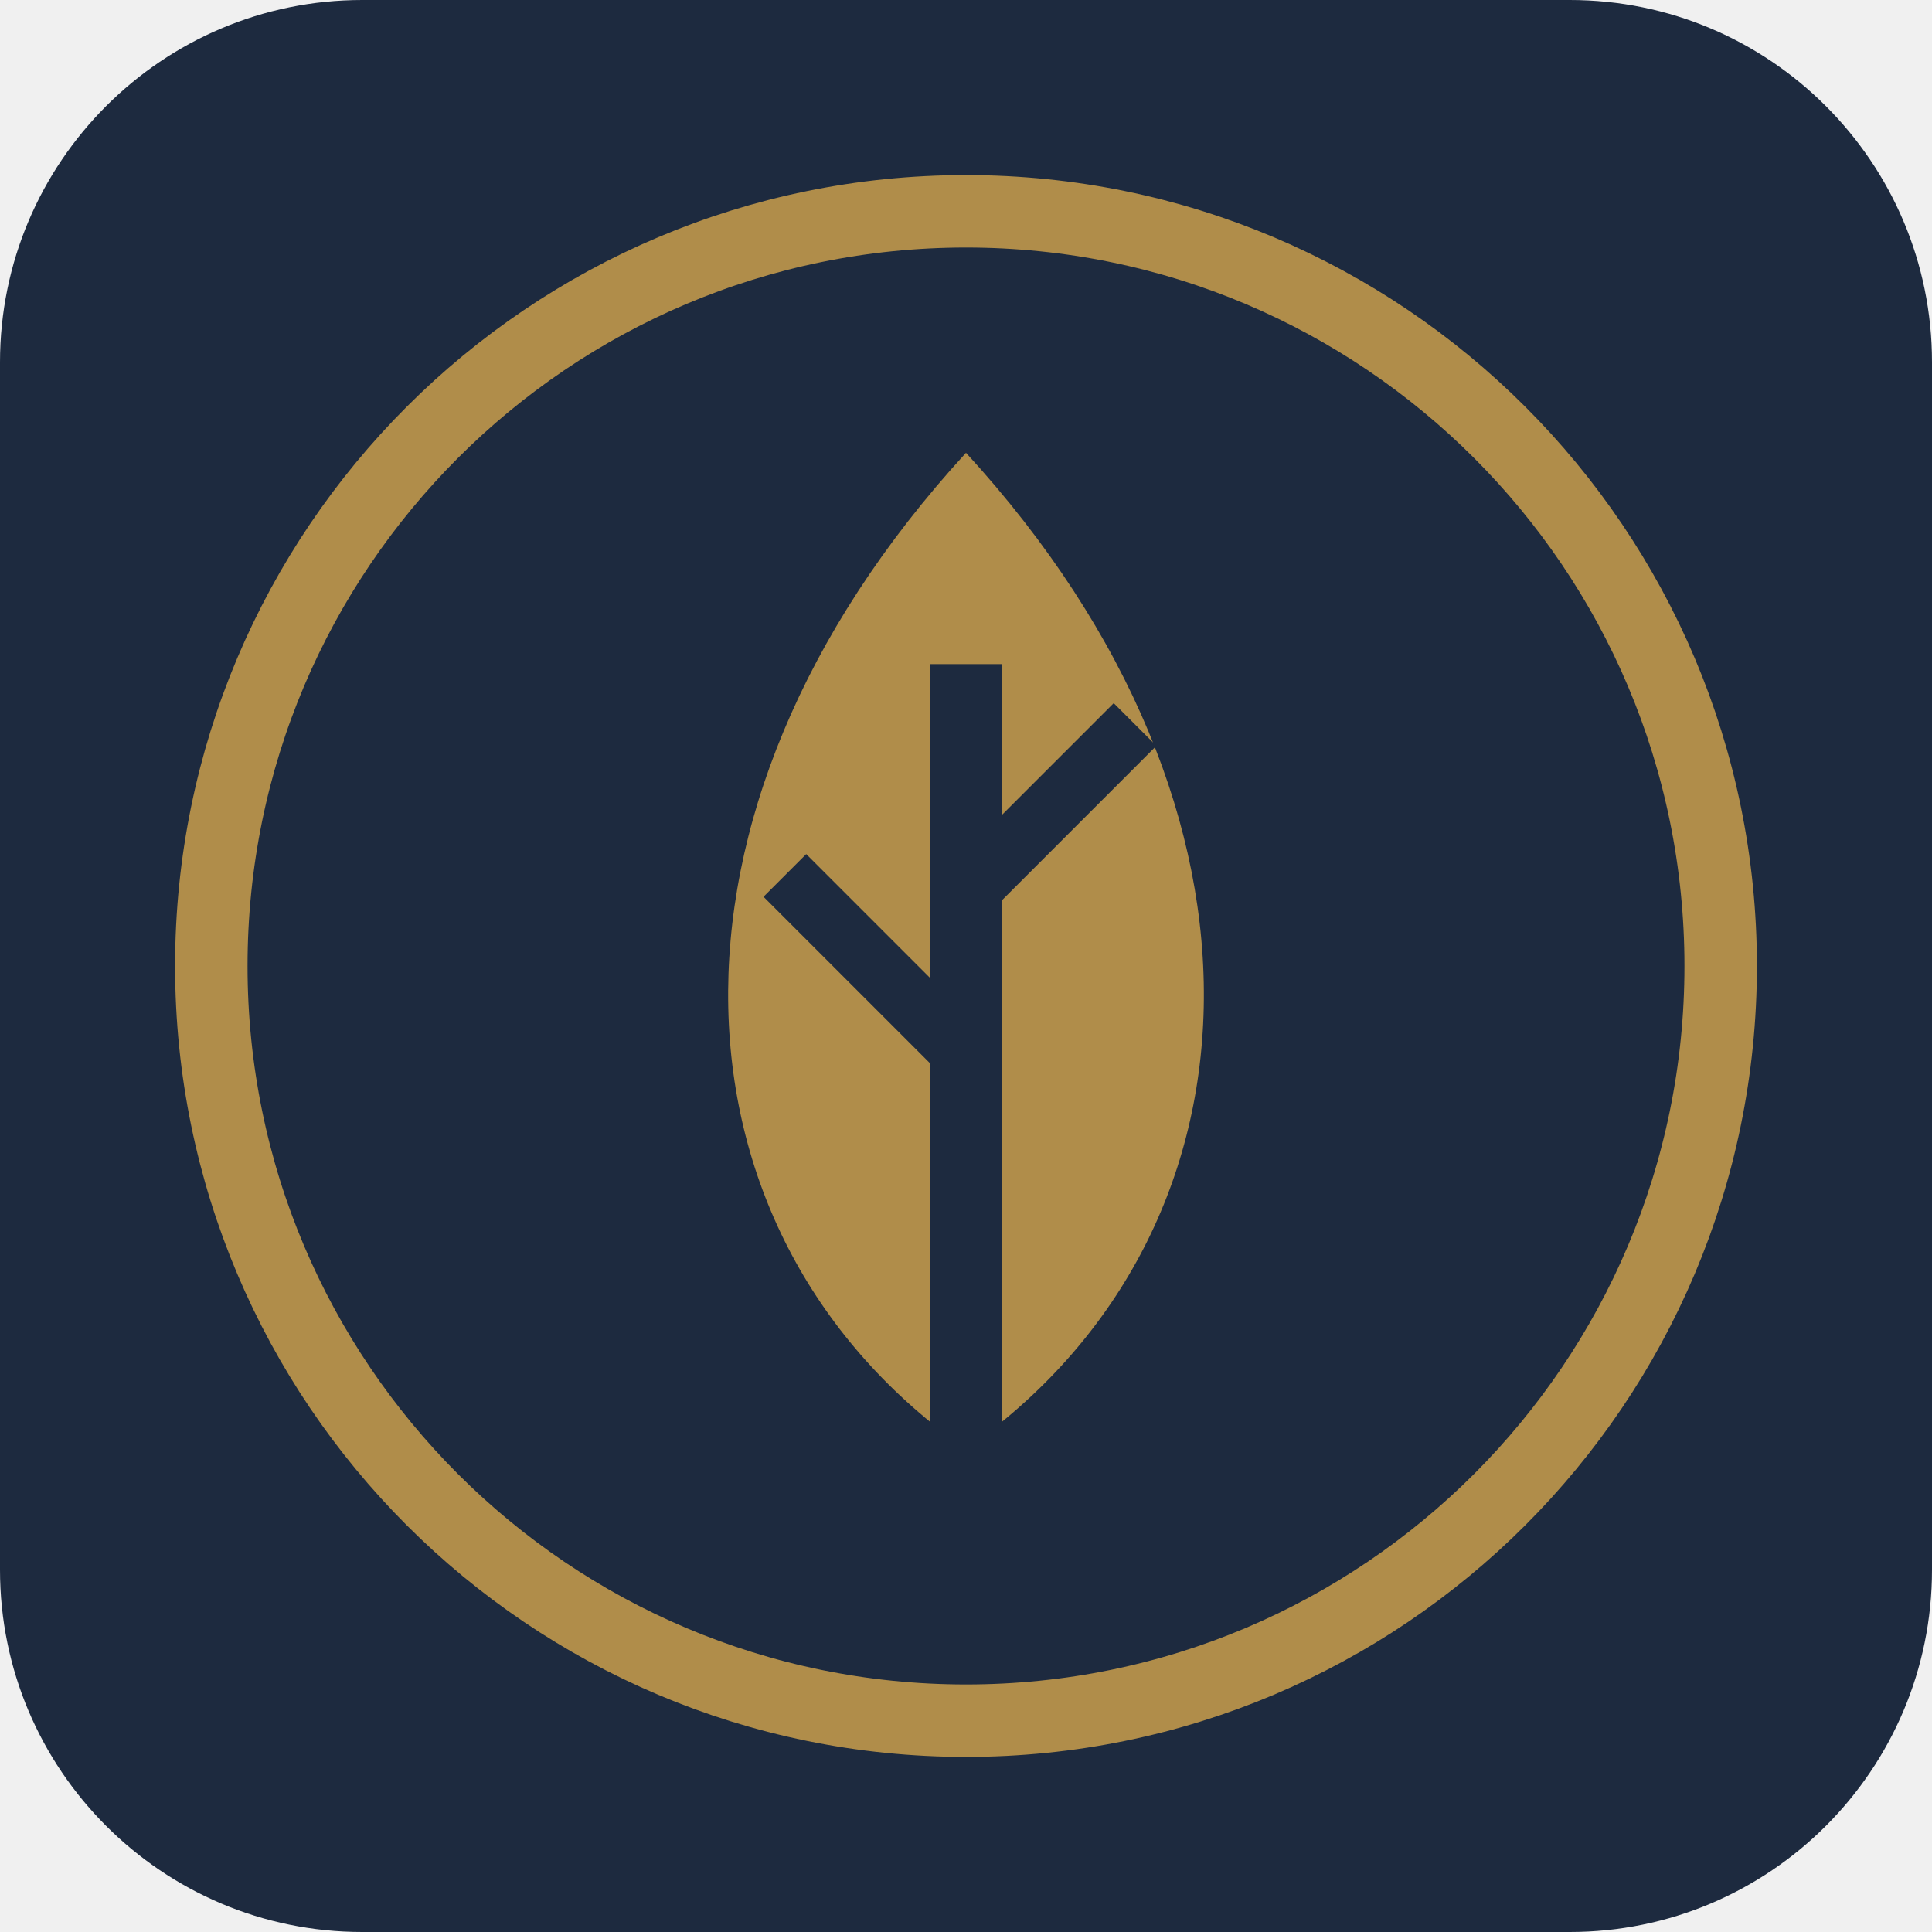
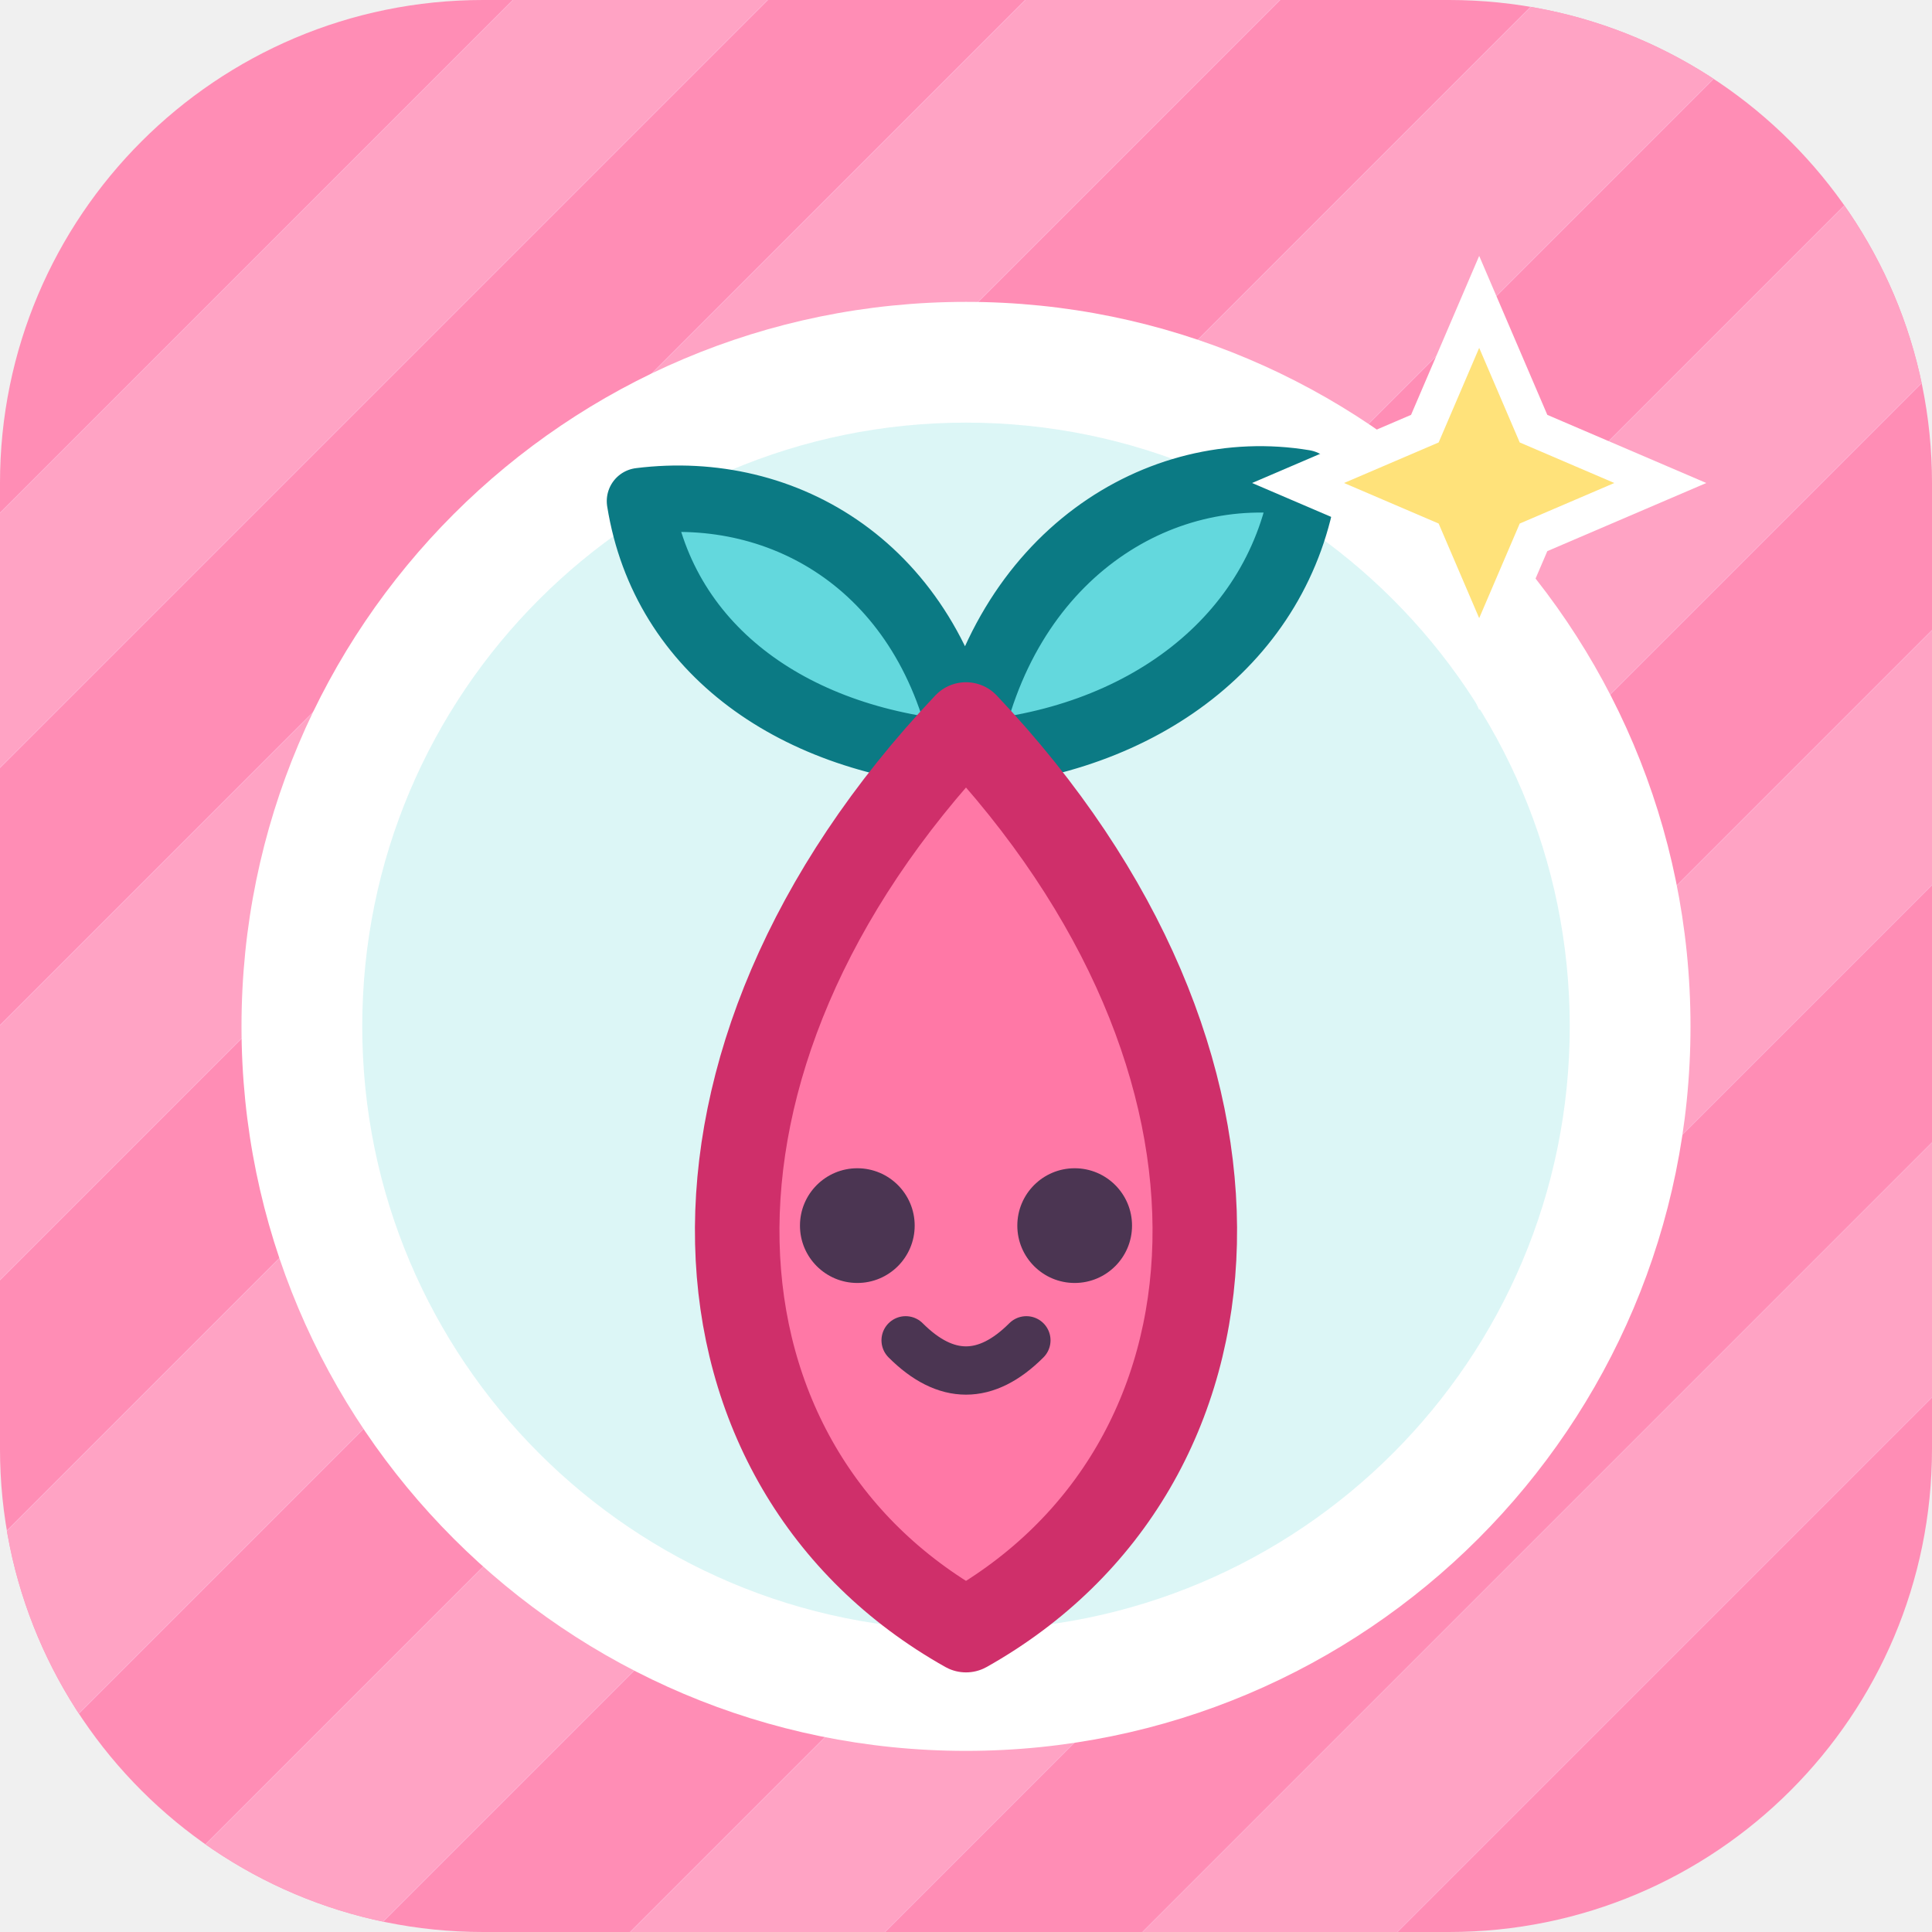
<svg xmlns="http://www.w3.org/2000/svg" viewBox="0 0 32 32">
-   <rect width="32" height="32" rx="6" fill="#1d2a3f" />
-   <circle cx="16" cy="16" r="12.5" fill="none" stroke="#b08d4a" stroke-width="1.2" />
-   <path d="M16 24 C 11 20.5, 10.5 13.5, 16 7.5 C 21.5 13.5, 21 20.5, 16 24 Z" fill="#b08d4a" />
-   <path d="M16 24 V 11" stroke="#1d2a3f" stroke-width="1.2" />
-   <path d="M16 17.5 L 13 14.5 M16 14.8 L 18.8 12" stroke="#1d2a3f" stroke-width="1" />
+   <defs>
+     <pattern id="s" width="6" height="6" patternUnits="userSpaceOnUse" patternTransform="rotate(45)">
+       <rect width="3" height="6" fill="#ffa3c4" />
+     </pattern>
+   </defs>
+   <rect width="32" height="32" rx="8" fill="#ff8db5" />
+   <rect width="32" height="32" rx="8" fill="url(#s)" />
+   <circle cx="16" cy="17" r="12" fill="#fff" />
+   <circle cx="16" cy="17" r="10" fill="#dcf6f6" />
+   <path d="M16 12.5 C 15.4 9.4, 13 8, 10.6 8.3 C 11 10.8, 13.2 12.3, 16 12.5 Z M16 12.5 C 16.6 9.2, 19.2 7.6, 21.6 8 C 21.2 10.6, 18.9 12.3, 16 12.5 Z" fill="#63d8dd" stroke="#0b7a84" stroke-width="1.1" stroke-linejoin="round" />
+   <path d="M16 27 C 11.2 24.3, 10.7 17.6, 16 12 C 21.3 17.6, 20.8 24.3, 16 27 Z" fill="#ff78a6" stroke="#cf2f6a" stroke-width="1.4" stroke-linejoin="round" />
+   <circle cx="14.2" cy="20.3" r="0.95" fill="#4b3552" />
+   <circle cx="17.8" cy="20.3" r="0.95" fill="#4b3552" />
+   <path d="M15 22.2 Q 16 23.2 17 22.2" fill="none" stroke="#4b3552" stroke-width="0.8" stroke-linecap="round" />
+   <path d="M24.5 5 l0.9 2.1 l2.1 0.9 l-2.1 0.9 l-0.9 2.1 l-0.9 -2.1 l-2.1 -0.9 l2.1 -0.9 Z" fill="#ffe27a" stroke="#fff" stroke-width="0.6" />
</svg>
